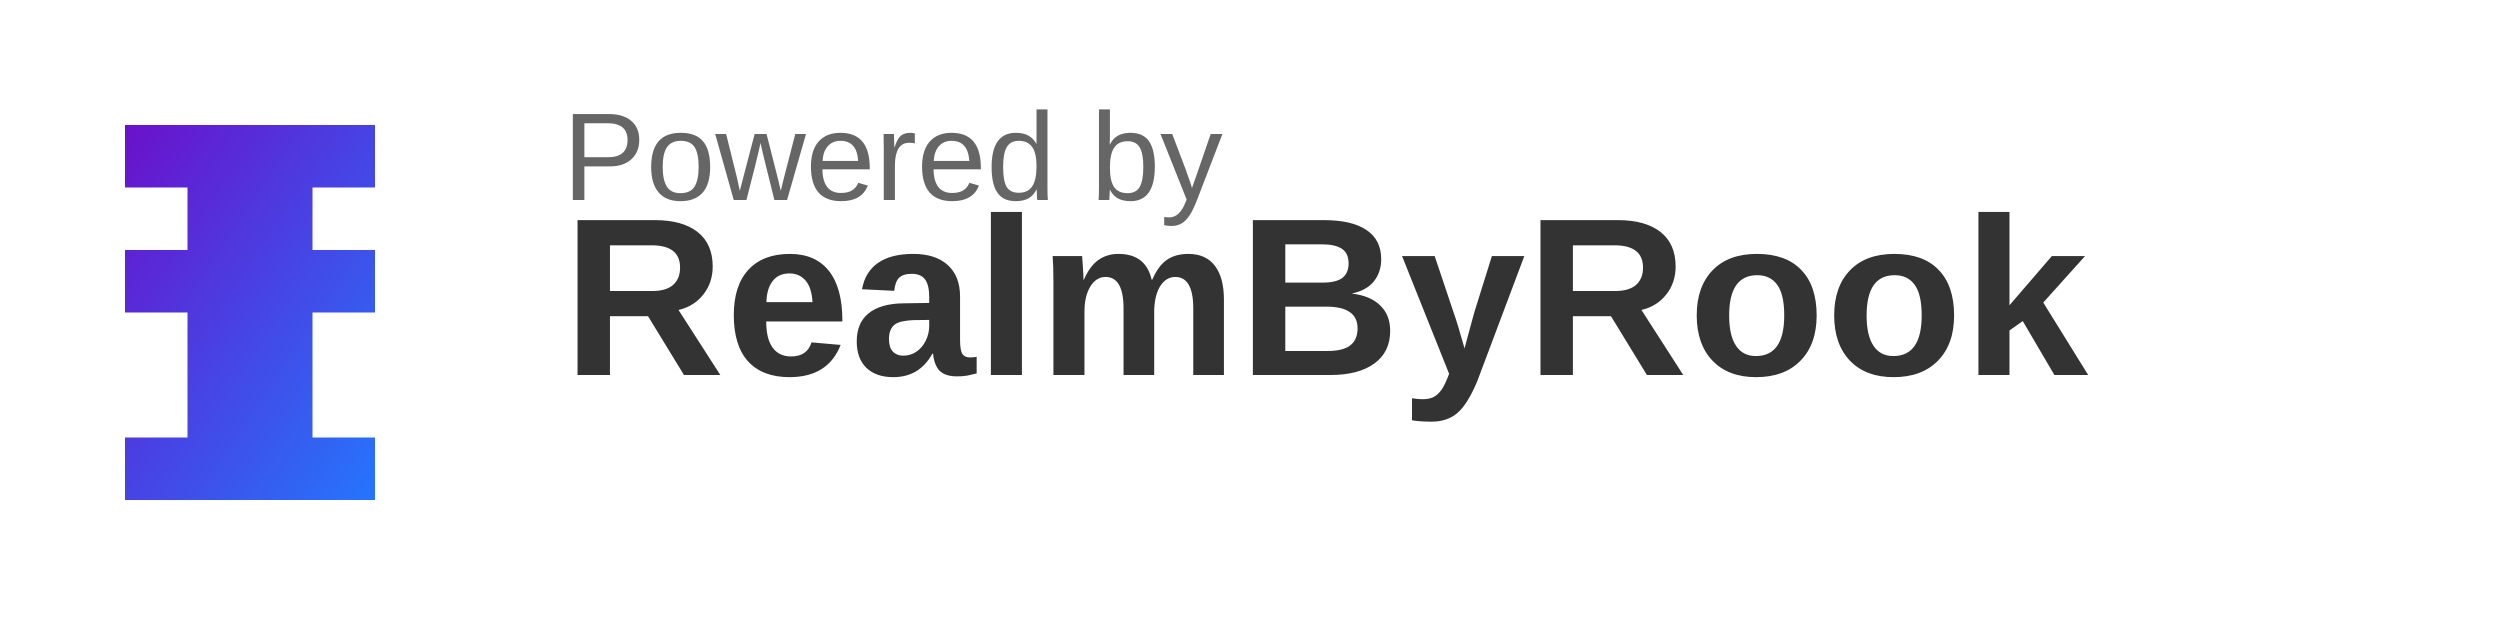
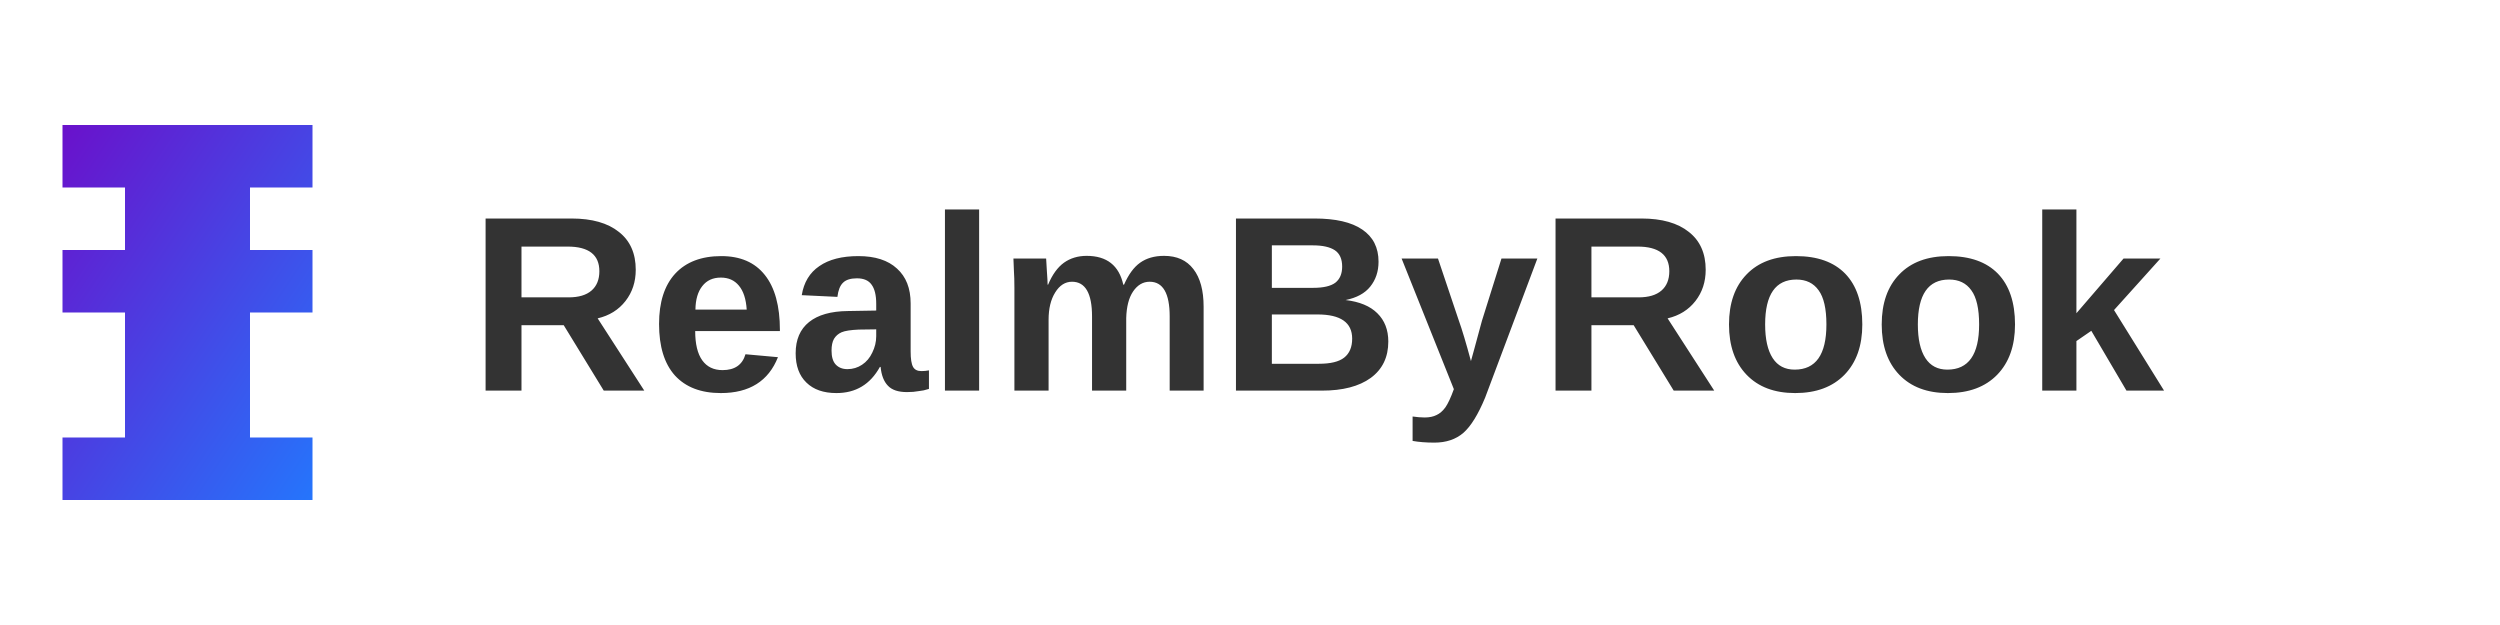
- <svg xmlns="http://www.w3.org/2000/svg" width="200" height="50" viewBox="0 0 200 50" fill="none">
+ <svg xmlns="http://www.w3.org/2000/svg" width="160" height="40" viewBox="0 0 160 40" fill="none">
  <defs>
    <linearGradient id="logoGradient" x1="0%" y1="0%" x2="100%" y2="100%">
      <stop offset="0%" stop-color="#6A11CB" />
      <stop offset="100%" stop-color="#2575FC" />
    </linearGradient>
  </defs>
-   <path d="M20 10 L30 10 L30 15 L25 15 L25 20 L30 20 L30 25 L25 25 L25 35 L30 35 L30 40 L10 40 L10 35 L15 35 L15 25 L10 25 L10 20 L15 20 L15 15 L10 15 L10 10 Z" fill="url(#logoGradient)" />
-   <text x="45" y="30" font-family="Arial" font-size="18" font-weight="bold" fill="#333">RealmByRook</text>
-   <text x="45" y="16" font-family="Arial" font-size="10" fill="#666">Powered by</text>
+   <path d="M10 8 L20 8 L20 12 L16 12 L16 16 L20 16 L20 20 L16 20 L16 28 L20 28 L20 32 L4 32 L4 28 L8 28 L8 20 L4 20 L4 16 L8 16 L8 12 L4 12 L4 8 Z" fill="url(#logoGradient)" />
+   <text x="30" y="25" font-family="Arial" font-size="16" font-weight="bold" fill="#333">RealmByRook</text>
</svg>
